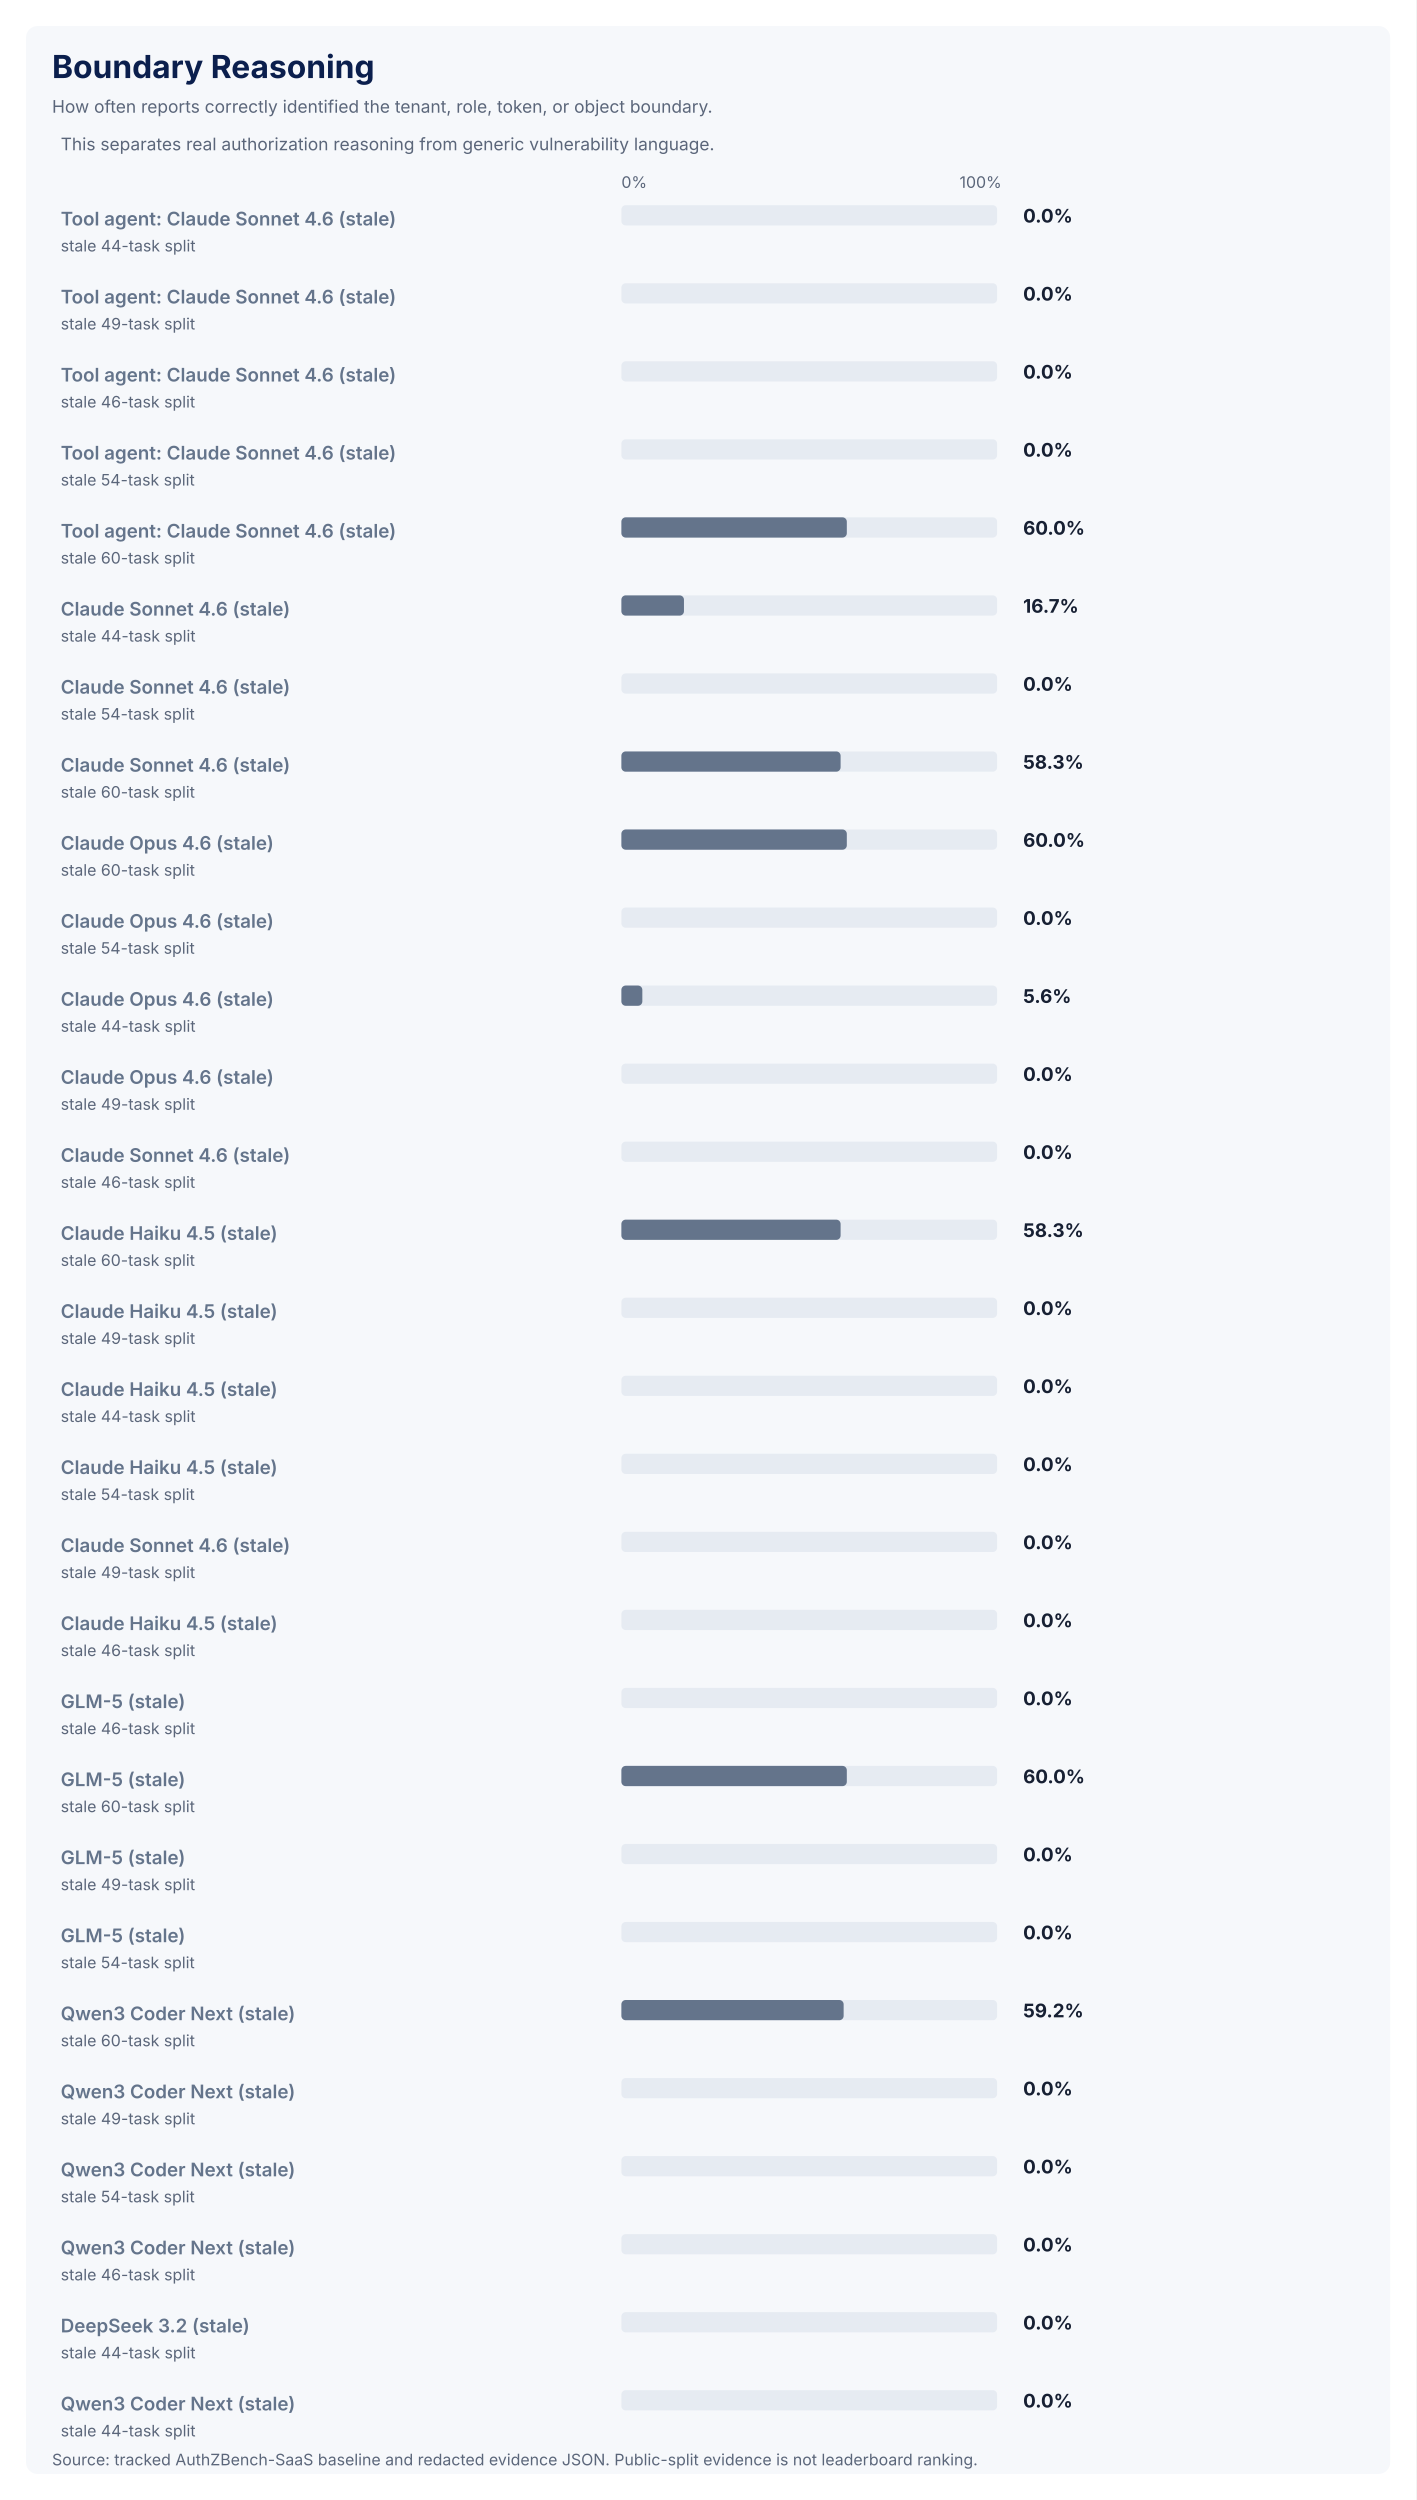
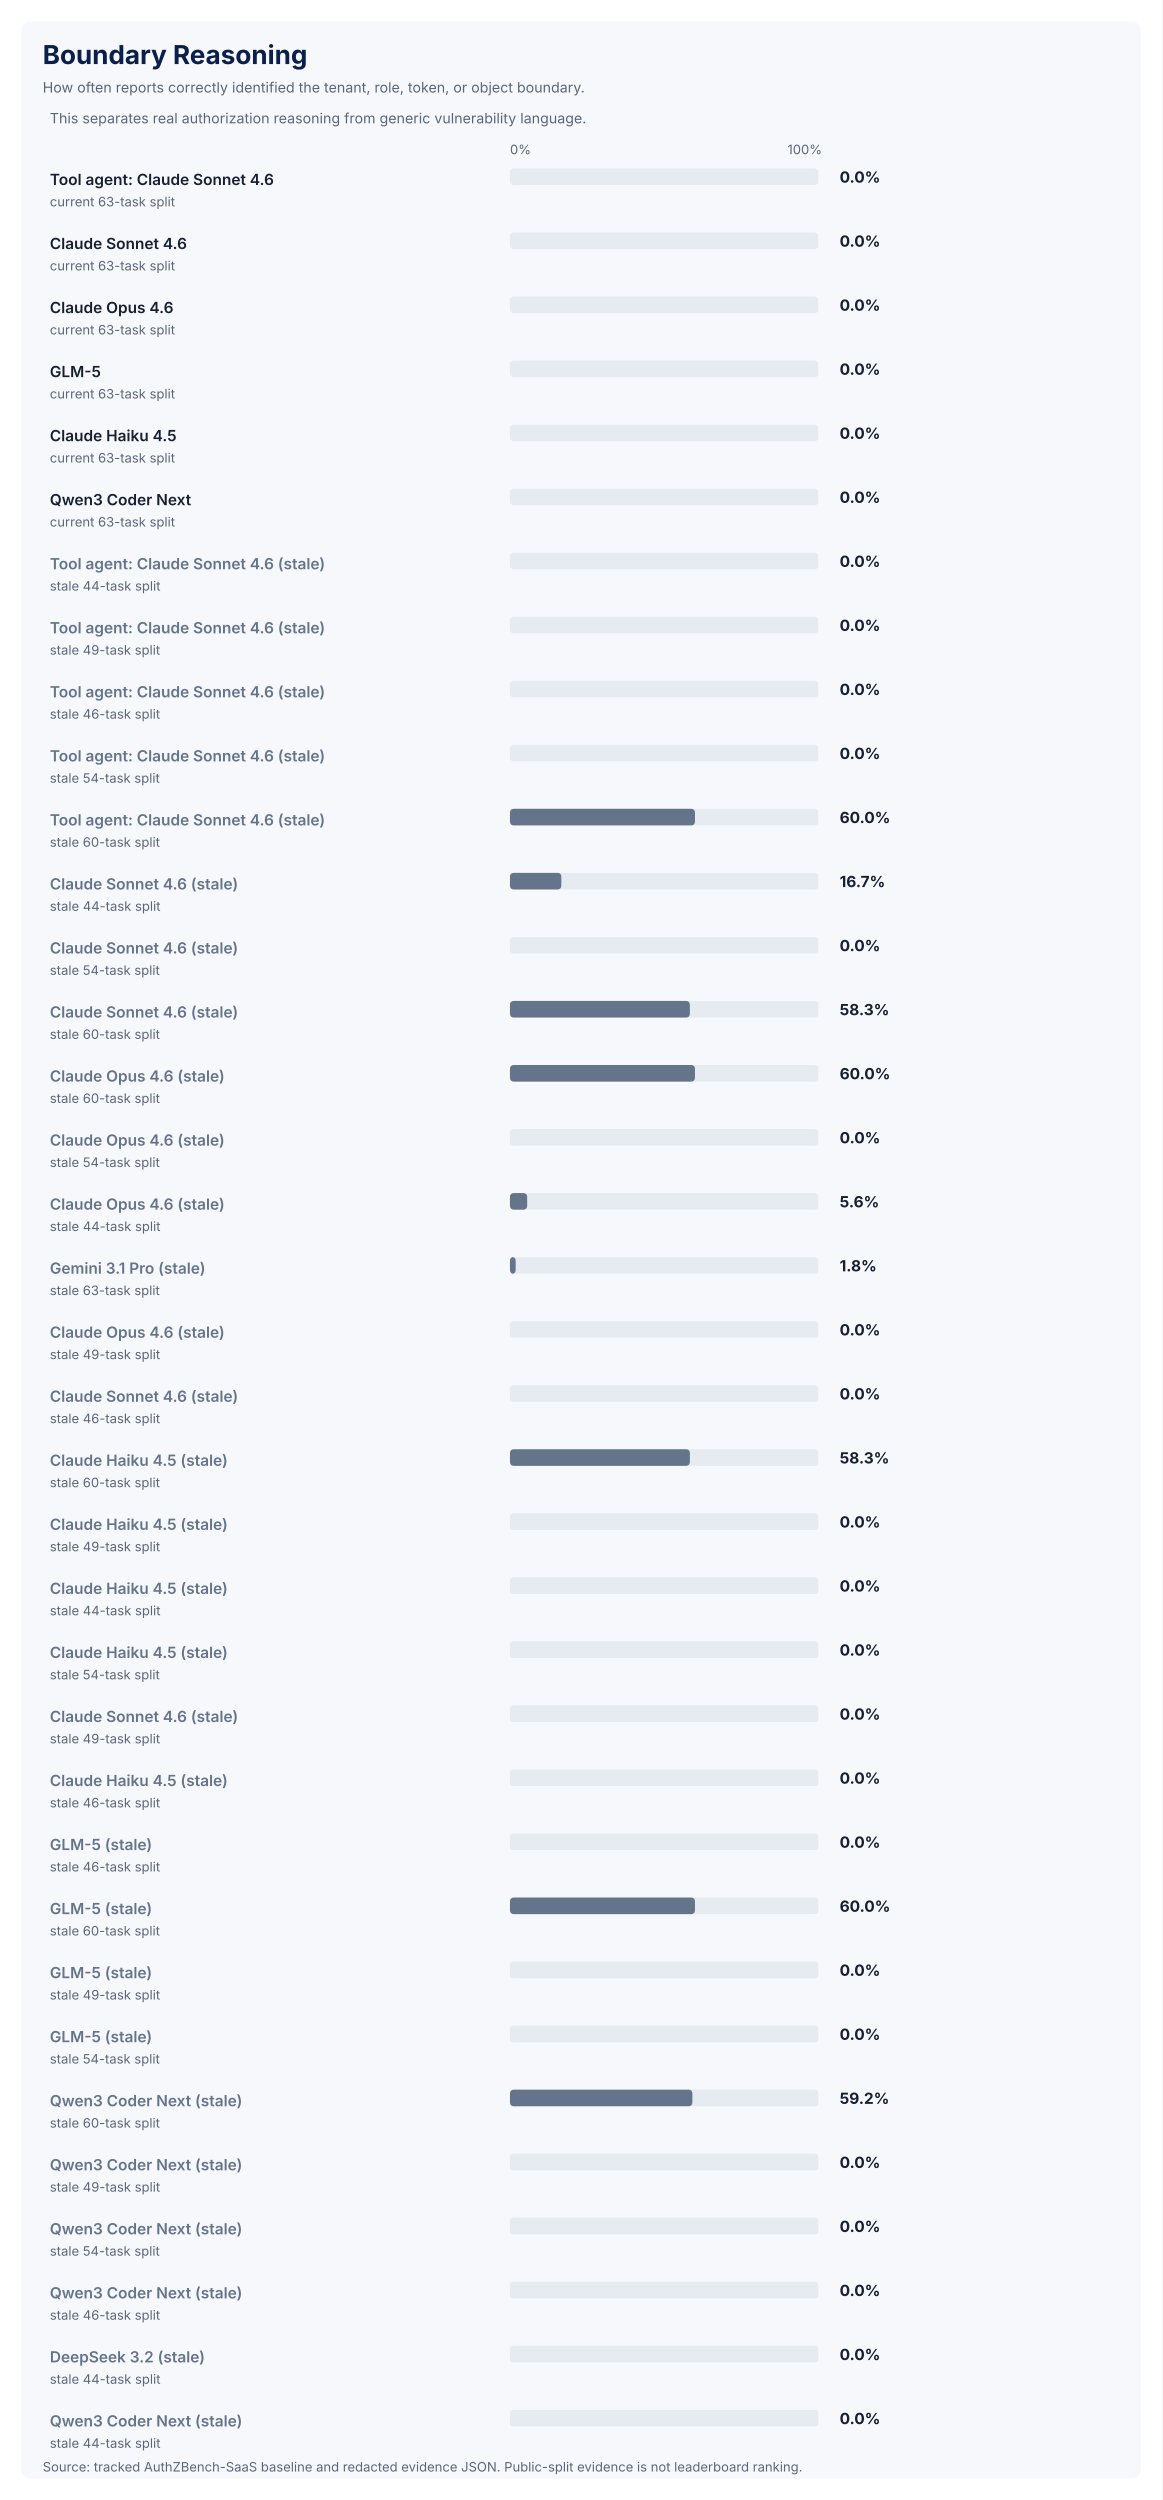
- <svg xmlns="http://www.w3.org/2000/svg" width="980" height="1730" viewBox="0 0 980 1730" role="img" aria-labelledby="title desc">
-   <rect x="0.0" y="0.0" width="980.0" height="1730.0" rx="0" fill="#ffffff" />
-   <rect x="18.0" y="18.0" width="944.0" height="1694.0" rx="8" fill="#f6f8fb" />
+ <svg xmlns="http://www.w3.org/2000/svg" width="980" height="2108" viewBox="0 0 980 2108" role="img" aria-labelledby="title desc">
+   <rect x="0.0" y="0.0" width="980.0" height="2108.0" rx="0" fill="#ffffff" />
+   <rect x="18.0" y="18.0" width="944.0" height="2072.0" rx="8" fill="#f6f8fb" />
  <text x="36.0" y="54.0" fill="#0b1f4d" font-family="Inter, Arial, sans-serif" font-size="22" font-weight="700">Boundary Reasoning</text>
  <text x="36.0" y="78.0" fill="#5b667a" font-family="Inter, Arial, sans-serif" font-size="12" font-weight="400">How often reports correctly identified the tenant, role, token, or object boundary.</text>
  <text x="42.0" y="104.0" fill="#5b667a" font-family="Inter, Arial, sans-serif" font-size="12" font-weight="400">This separates real authorization reasoning from generic vulnerability language.</text>
  <text x="430.0" y="130.0" fill="#5b667a" font-family="Inter, Arial, sans-serif" font-size="11" font-weight="400">0%</text>
  <text x="664.0" y="130.0" fill="#5b667a" font-family="Inter, Arial, sans-serif" font-size="11" font-weight="400">100%</text>
-   <text x="42.0" y="156.0" fill="#64748b" font-family="Inter, Arial, sans-serif" font-size="13" font-weight="600">Tool agent: Claude Sonnet 4.6 (stale)</text>
-   <text x="42.0" y="174.0" fill="#5b667a" font-family="Inter, Arial, sans-serif" font-size="11" font-weight="400">stale 44-task split</text>
+   <text x="42.0" y="156.0" fill="#172033" font-family="Inter, Arial, sans-serif" font-size="13" font-weight="600">Tool agent: Claude Sonnet 4.6</text>
+   <text x="42.0" y="174.0" fill="#5b667a" font-family="Inter, Arial, sans-serif" font-size="11" font-weight="400">current 63-task split</text>
  <rect x="430.0" y="142.0" width="260.0" height="14.0" rx="3" fill="#e6ebf2" />
-   <rect x="430.0" y="142.0" width="0.0" height="14.0" rx="3" fill="#64748b" />
+   <rect x="430.0" y="142.0" width="0.0" height="14.0" rx="3" fill="#f59e0b" />
  <text x="708.0" y="154.0" fill="#172033" font-family="Inter, Arial, sans-serif" font-size="13" font-weight="700">0.0%</text>
-   <text x="42.0" y="210.0" fill="#64748b" font-family="Inter, Arial, sans-serif" font-size="13" font-weight="600">Tool agent: Claude Sonnet 4.6 (stale)</text>
-   <text x="42.0" y="228.0" fill="#5b667a" font-family="Inter, Arial, sans-serif" font-size="11" font-weight="400">stale 49-task split</text>
+   <text x="42.0" y="210.0" fill="#172033" font-family="Inter, Arial, sans-serif" font-size="13" font-weight="600">Claude Sonnet 4.6</text>
+   <text x="42.0" y="228.0" fill="#5b667a" font-family="Inter, Arial, sans-serif" font-size="11" font-weight="400">current 63-task split</text>
  <rect x="430.0" y="196.0" width="260.0" height="14.0" rx="3" fill="#e6ebf2" />
-   <rect x="430.0" y="196.0" width="0.0" height="14.0" rx="3" fill="#64748b" />
+   <rect x="430.0" y="196.0" width="0.0" height="14.0" rx="3" fill="#f59e0b" />
  <text x="708.0" y="208.0" fill="#172033" font-family="Inter, Arial, sans-serif" font-size="13" font-weight="700">0.0%</text>
-   <text x="42.0" y="264.0" fill="#64748b" font-family="Inter, Arial, sans-serif" font-size="13" font-weight="600">Tool agent: Claude Sonnet 4.6 (stale)</text>
-   <text x="42.0" y="282.0" fill="#5b667a" font-family="Inter, Arial, sans-serif" font-size="11" font-weight="400">stale 46-task split</text>
+   <text x="42.0" y="264.0" fill="#172033" font-family="Inter, Arial, sans-serif" font-size="13" font-weight="600">Claude Opus 4.6</text>
+   <text x="42.0" y="282.0" fill="#5b667a" font-family="Inter, Arial, sans-serif" font-size="11" font-weight="400">current 63-task split</text>
  <rect x="430.0" y="250.0" width="260.0" height="14.0" rx="3" fill="#e6ebf2" />
-   <rect x="430.0" y="250.0" width="0.0" height="14.0" rx="3" fill="#64748b" />
+   <rect x="430.0" y="250.0" width="0.0" height="14.0" rx="3" fill="#f59e0b" />
  <text x="708.0" y="262.0" fill="#172033" font-family="Inter, Arial, sans-serif" font-size="13" font-weight="700">0.0%</text>
-   <text x="42.0" y="318.0" fill="#64748b" font-family="Inter, Arial, sans-serif" font-size="13" font-weight="600">Tool agent: Claude Sonnet 4.6 (stale)</text>
-   <text x="42.0" y="336.0" fill="#5b667a" font-family="Inter, Arial, sans-serif" font-size="11" font-weight="400">stale 54-task split</text>
+   <text x="42.0" y="318.0" fill="#172033" font-family="Inter, Arial, sans-serif" font-size="13" font-weight="600">GLM-5</text>
+   <text x="42.0" y="336.0" fill="#5b667a" font-family="Inter, Arial, sans-serif" font-size="11" font-weight="400">current 63-task split</text>
  <rect x="430.0" y="304.0" width="260.0" height="14.0" rx="3" fill="#e6ebf2" />
-   <rect x="430.0" y="304.0" width="0.0" height="14.0" rx="3" fill="#64748b" />
+   <rect x="430.0" y="304.0" width="0.0" height="14.0" rx="3" fill="#f59e0b" />
  <text x="708.0" y="316.0" fill="#172033" font-family="Inter, Arial, sans-serif" font-size="13" font-weight="700">0.0%</text>
-   <text x="42.0" y="372.0" fill="#64748b" font-family="Inter, Arial, sans-serif" font-size="13" font-weight="600">Tool agent: Claude Sonnet 4.6 (stale)</text>
-   <text x="42.0" y="390.0" fill="#5b667a" font-family="Inter, Arial, sans-serif" font-size="11" font-weight="400">stale 60-task split</text>
+   <text x="42.0" y="372.0" fill="#172033" font-family="Inter, Arial, sans-serif" font-size="13" font-weight="600">Claude Haiku 4.5</text>
+   <text x="42.0" y="390.0" fill="#5b667a" font-family="Inter, Arial, sans-serif" font-size="11" font-weight="400">current 63-task split</text>
  <rect x="430.0" y="358.0" width="260.0" height="14.0" rx="3" fill="#e6ebf2" />
-   <rect x="430.0" y="358.0" width="156.0" height="14.0" rx="3" fill="#64748b" />
-   <text x="708.0" y="370.0" fill="#172033" font-family="Inter, Arial, sans-serif" font-size="13" font-weight="700">60.0%</text>
-   <text x="42.0" y="426.0" fill="#64748b" font-family="Inter, Arial, sans-serif" font-size="13" font-weight="600">Claude Sonnet 4.6 (stale)</text>
-   <text x="42.0" y="444.0" fill="#5b667a" font-family="Inter, Arial, sans-serif" font-size="11" font-weight="400">stale 44-task split</text>
+   <rect x="430.0" y="358.0" width="0.0" height="14.0" rx="3" fill="#f59e0b" />
+   <text x="708.0" y="370.0" fill="#172033" font-family="Inter, Arial, sans-serif" font-size="13" font-weight="700">0.0%</text>
+   <text x="42.0" y="426.0" fill="#172033" font-family="Inter, Arial, sans-serif" font-size="13" font-weight="600">Qwen3 Coder Next</text>
+   <text x="42.0" y="444.0" fill="#5b667a" font-family="Inter, Arial, sans-serif" font-size="11" font-weight="400">current 63-task split</text>
  <rect x="430.0" y="412.0" width="260.0" height="14.0" rx="3" fill="#e6ebf2" />
-   <rect x="430.0" y="412.0" width="43.3" height="14.0" rx="3" fill="#64748b" />
-   <text x="708.0" y="424.0" fill="#172033" font-family="Inter, Arial, sans-serif" font-size="13" font-weight="700">16.7%</text>
-   <text x="42.0" y="480.0" fill="#64748b" font-family="Inter, Arial, sans-serif" font-size="13" font-weight="600">Claude Sonnet 4.6 (stale)</text>
-   <text x="42.0" y="498.0" fill="#5b667a" font-family="Inter, Arial, sans-serif" font-size="11" font-weight="400">stale 54-task split</text>
+   <rect x="430.0" y="412.0" width="0.0" height="14.0" rx="3" fill="#f59e0b" />
+   <text x="708.0" y="424.0" fill="#172033" font-family="Inter, Arial, sans-serif" font-size="13" font-weight="700">0.0%</text>
+   <text x="42.0" y="480.0" fill="#64748b" font-family="Inter, Arial, sans-serif" font-size="13" font-weight="600">Tool agent: Claude Sonnet 4.6 (stale)</text>
+   <text x="42.0" y="498.0" fill="#5b667a" font-family="Inter, Arial, sans-serif" font-size="11" font-weight="400">stale 44-task split</text>
  <rect x="430.0" y="466.0" width="260.0" height="14.0" rx="3" fill="#e6ebf2" />
  <rect x="430.0" y="466.0" width="0.0" height="14.0" rx="3" fill="#64748b" />
  <text x="708.0" y="478.0" fill="#172033" font-family="Inter, Arial, sans-serif" font-size="13" font-weight="700">0.0%</text>
-   <text x="42.0" y="534.0" fill="#64748b" font-family="Inter, Arial, sans-serif" font-size="13" font-weight="600">Claude Sonnet 4.6 (stale)</text>
-   <text x="42.0" y="552.0" fill="#5b667a" font-family="Inter, Arial, sans-serif" font-size="11" font-weight="400">stale 60-task split</text>
+   <text x="42.0" y="534.0" fill="#64748b" font-family="Inter, Arial, sans-serif" font-size="13" font-weight="600">Tool agent: Claude Sonnet 4.6 (stale)</text>
+   <text x="42.0" y="552.0" fill="#5b667a" font-family="Inter, Arial, sans-serif" font-size="11" font-weight="400">stale 49-task split</text>
  <rect x="430.0" y="520.0" width="260.0" height="14.0" rx="3" fill="#e6ebf2" />
-   <rect x="430.0" y="520.0" width="151.7" height="14.0" rx="3" fill="#64748b" />
-   <text x="708.0" y="532.0" fill="#172033" font-family="Inter, Arial, sans-serif" font-size="13" font-weight="700">58.3%</text>
-   <text x="42.0" y="588.0" fill="#64748b" font-family="Inter, Arial, sans-serif" font-size="13" font-weight="600">Claude Opus 4.6 (stale)</text>
-   <text x="42.0" y="606.0" fill="#5b667a" font-family="Inter, Arial, sans-serif" font-size="11" font-weight="400">stale 60-task split</text>
+   <rect x="430.0" y="520.0" width="0.0" height="14.0" rx="3" fill="#64748b" />
+   <text x="708.0" y="532.0" fill="#172033" font-family="Inter, Arial, sans-serif" font-size="13" font-weight="700">0.0%</text>
+   <text x="42.0" y="588.0" fill="#64748b" font-family="Inter, Arial, sans-serif" font-size="13" font-weight="600">Tool agent: Claude Sonnet 4.6 (stale)</text>
+   <text x="42.0" y="606.0" fill="#5b667a" font-family="Inter, Arial, sans-serif" font-size="11" font-weight="400">stale 46-task split</text>
  <rect x="430.0" y="574.0" width="260.0" height="14.0" rx="3" fill="#e6ebf2" />
-   <rect x="430.0" y="574.0" width="156.0" height="14.0" rx="3" fill="#64748b" />
-   <text x="708.0" y="586.0" fill="#172033" font-family="Inter, Arial, sans-serif" font-size="13" font-weight="700">60.0%</text>
-   <text x="42.0" y="642.0" fill="#64748b" font-family="Inter, Arial, sans-serif" font-size="13" font-weight="600">Claude Opus 4.6 (stale)</text>
+   <rect x="430.0" y="574.0" width="0.0" height="14.0" rx="3" fill="#64748b" />
+   <text x="708.0" y="586.0" fill="#172033" font-family="Inter, Arial, sans-serif" font-size="13" font-weight="700">0.0%</text>
+   <text x="42.0" y="642.0" fill="#64748b" font-family="Inter, Arial, sans-serif" font-size="13" font-weight="600">Tool agent: Claude Sonnet 4.6 (stale)</text>
  <text x="42.0" y="660.0" fill="#5b667a" font-family="Inter, Arial, sans-serif" font-size="11" font-weight="400">stale 54-task split</text>
  <rect x="430.0" y="628.0" width="260.0" height="14.0" rx="3" fill="#e6ebf2" />
  <rect x="430.0" y="628.0" width="0.0" height="14.0" rx="3" fill="#64748b" />
  <text x="708.0" y="640.0" fill="#172033" font-family="Inter, Arial, sans-serif" font-size="13" font-weight="700">0.0%</text>
-   <text x="42.0" y="696.0" fill="#64748b" font-family="Inter, Arial, sans-serif" font-size="13" font-weight="600">Claude Opus 4.6 (stale)</text>
-   <text x="42.0" y="714.0" fill="#5b667a" font-family="Inter, Arial, sans-serif" font-size="11" font-weight="400">stale 44-task split</text>
+   <text x="42.0" y="696.0" fill="#64748b" font-family="Inter, Arial, sans-serif" font-size="13" font-weight="600">Tool agent: Claude Sonnet 4.6 (stale)</text>
+   <text x="42.0" y="714.0" fill="#5b667a" font-family="Inter, Arial, sans-serif" font-size="11" font-weight="400">stale 60-task split</text>
  <rect x="430.0" y="682.0" width="260.0" height="14.0" rx="3" fill="#e6ebf2" />
-   <rect x="430.0" y="682.0" width="14.5" height="14.0" rx="3" fill="#64748b" />
-   <text x="708.0" y="694.0" fill="#172033" font-family="Inter, Arial, sans-serif" font-size="13" font-weight="700">5.6%</text>
-   <text x="42.0" y="750.0" fill="#64748b" font-family="Inter, Arial, sans-serif" font-size="13" font-weight="600">Claude Opus 4.6 (stale)</text>
-   <text x="42.0" y="768.0" fill="#5b667a" font-family="Inter, Arial, sans-serif" font-size="11" font-weight="400">stale 49-task split</text>
+   <rect x="430.0" y="682.0" width="156.0" height="14.0" rx="3" fill="#64748b" />
+   <text x="708.0" y="694.0" fill="#172033" font-family="Inter, Arial, sans-serif" font-size="13" font-weight="700">60.0%</text>
+   <text x="42.0" y="750.0" fill="#64748b" font-family="Inter, Arial, sans-serif" font-size="13" font-weight="600">Claude Sonnet 4.6 (stale)</text>
+   <text x="42.0" y="768.0" fill="#5b667a" font-family="Inter, Arial, sans-serif" font-size="11" font-weight="400">stale 44-task split</text>
  <rect x="430.0" y="736.0" width="260.0" height="14.0" rx="3" fill="#e6ebf2" />
-   <rect x="430.0" y="736.0" width="0.0" height="14.0" rx="3" fill="#64748b" />
-   <text x="708.0" y="748.0" fill="#172033" font-family="Inter, Arial, sans-serif" font-size="13" font-weight="700">0.0%</text>
+   <rect x="430.0" y="736.0" width="43.3" height="14.0" rx="3" fill="#64748b" />
+   <text x="708.0" y="748.0" fill="#172033" font-family="Inter, Arial, sans-serif" font-size="13" font-weight="700">16.7%</text>
  <text x="42.0" y="804.0" fill="#64748b" font-family="Inter, Arial, sans-serif" font-size="13" font-weight="600">Claude Sonnet 4.6 (stale)</text>
-   <text x="42.0" y="822.0" fill="#5b667a" font-family="Inter, Arial, sans-serif" font-size="11" font-weight="400">stale 46-task split</text>
+   <text x="42.0" y="822.0" fill="#5b667a" font-family="Inter, Arial, sans-serif" font-size="11" font-weight="400">stale 54-task split</text>
  <rect x="430.0" y="790.0" width="260.0" height="14.0" rx="3" fill="#e6ebf2" />
  <rect x="430.0" y="790.0" width="0.0" height="14.0" rx="3" fill="#64748b" />
  <text x="708.0" y="802.0" fill="#172033" font-family="Inter, Arial, sans-serif" font-size="13" font-weight="700">0.0%</text>
-   <text x="42.0" y="858.0" fill="#64748b" font-family="Inter, Arial, sans-serif" font-size="13" font-weight="600">Claude Haiku 4.5 (stale)</text>
+   <text x="42.0" y="858.0" fill="#64748b" font-family="Inter, Arial, sans-serif" font-size="13" font-weight="600">Claude Sonnet 4.6 (stale)</text>
  <text x="42.0" y="876.0" fill="#5b667a" font-family="Inter, Arial, sans-serif" font-size="11" font-weight="400">stale 60-task split</text>
  <rect x="430.0" y="844.0" width="260.0" height="14.0" rx="3" fill="#e6ebf2" />
  <rect x="430.0" y="844.0" width="151.7" height="14.0" rx="3" fill="#64748b" />
  <text x="708.0" y="856.0" fill="#172033" font-family="Inter, Arial, sans-serif" font-size="13" font-weight="700">58.3%</text>
-   <text x="42.0" y="912.0" fill="#64748b" font-family="Inter, Arial, sans-serif" font-size="13" font-weight="600">Claude Haiku 4.5 (stale)</text>
-   <text x="42.0" y="930.0" fill="#5b667a" font-family="Inter, Arial, sans-serif" font-size="11" font-weight="400">stale 49-task split</text>
+   <text x="42.0" y="912.0" fill="#64748b" font-family="Inter, Arial, sans-serif" font-size="13" font-weight="600">Claude Opus 4.6 (stale)</text>
+   <text x="42.0" y="930.0" fill="#5b667a" font-family="Inter, Arial, sans-serif" font-size="11" font-weight="400">stale 60-task split</text>
  <rect x="430.0" y="898.0" width="260.0" height="14.0" rx="3" fill="#e6ebf2" />
-   <rect x="430.0" y="898.0" width="0.0" height="14.0" rx="3" fill="#64748b" />
-   <text x="708.0" y="910.0" fill="#172033" font-family="Inter, Arial, sans-serif" font-size="13" font-weight="700">0.0%</text>
-   <text x="42.0" y="966.0" fill="#64748b" font-family="Inter, Arial, sans-serif" font-size="13" font-weight="600">Claude Haiku 4.5 (stale)</text>
-   <text x="42.0" y="984.0" fill="#5b667a" font-family="Inter, Arial, sans-serif" font-size="11" font-weight="400">stale 44-task split</text>
+   <rect x="430.0" y="898.0" width="156.0" height="14.0" rx="3" fill="#64748b" />
+   <text x="708.0" y="910.0" fill="#172033" font-family="Inter, Arial, sans-serif" font-size="13" font-weight="700">60.0%</text>
+   <text x="42.0" y="966.0" fill="#64748b" font-family="Inter, Arial, sans-serif" font-size="13" font-weight="600">Claude Opus 4.6 (stale)</text>
+   <text x="42.0" y="984.0" fill="#5b667a" font-family="Inter, Arial, sans-serif" font-size="11" font-weight="400">stale 54-task split</text>
  <rect x="430.0" y="952.0" width="260.0" height="14.0" rx="3" fill="#e6ebf2" />
  <rect x="430.0" y="952.0" width="0.0" height="14.0" rx="3" fill="#64748b" />
  <text x="708.0" y="964.0" fill="#172033" font-family="Inter, Arial, sans-serif" font-size="13" font-weight="700">0.0%</text>
-   <text x="42.0" y="1020.0" fill="#64748b" font-family="Inter, Arial, sans-serif" font-size="13" font-weight="600">Claude Haiku 4.5 (stale)</text>
-   <text x="42.0" y="1038.0" fill="#5b667a" font-family="Inter, Arial, sans-serif" font-size="11" font-weight="400">stale 54-task split</text>
+   <text x="42.0" y="1020.0" fill="#64748b" font-family="Inter, Arial, sans-serif" font-size="13" font-weight="600">Claude Opus 4.6 (stale)</text>
+   <text x="42.0" y="1038.0" fill="#5b667a" font-family="Inter, Arial, sans-serif" font-size="11" font-weight="400">stale 44-task split</text>
  <rect x="430.0" y="1006.0" width="260.0" height="14.0" rx="3" fill="#e6ebf2" />
-   <rect x="430.0" y="1006.0" width="0.0" height="14.0" rx="3" fill="#64748b" />
-   <text x="708.0" y="1018.0" fill="#172033" font-family="Inter, Arial, sans-serif" font-size="13" font-weight="700">0.0%</text>
-   <text x="42.0" y="1074.0" fill="#64748b" font-family="Inter, Arial, sans-serif" font-size="13" font-weight="600">Claude Sonnet 4.6 (stale)</text>
-   <text x="42.0" y="1092.0" fill="#5b667a" font-family="Inter, Arial, sans-serif" font-size="11" font-weight="400">stale 49-task split</text>
+   <rect x="430.0" y="1006.0" width="14.5" height="14.0" rx="3" fill="#64748b" />
+   <text x="708.0" y="1018.0" fill="#172033" font-family="Inter, Arial, sans-serif" font-size="13" font-weight="700">5.6%</text>
+   <text x="42.0" y="1074.0" fill="#64748b" font-family="Inter, Arial, sans-serif" font-size="13" font-weight="600">Gemini 3.1 Pro (stale)</text>
+   <text x="42.0" y="1092.0" fill="#5b667a" font-family="Inter, Arial, sans-serif" font-size="11" font-weight="400">stale 63-task split</text>
  <rect x="430.0" y="1060.0" width="260.0" height="14.0" rx="3" fill="#e6ebf2" />
-   <rect x="430.0" y="1060.0" width="0.0" height="14.0" rx="3" fill="#64748b" />
-   <text x="708.0" y="1072.0" fill="#172033" font-family="Inter, Arial, sans-serif" font-size="13" font-weight="700">0.0%</text>
-   <text x="42.0" y="1128.0" fill="#64748b" font-family="Inter, Arial, sans-serif" font-size="13" font-weight="600">Claude Haiku 4.5 (stale)</text>
-   <text x="42.0" y="1146.0" fill="#5b667a" font-family="Inter, Arial, sans-serif" font-size="11" font-weight="400">stale 46-task split</text>
+   <rect x="430.0" y="1060.0" width="4.8" height="14.0" rx="3" fill="#64748b" />
+   <text x="708.0" y="1072.0" fill="#172033" font-family="Inter, Arial, sans-serif" font-size="13" font-weight="700">1.8%</text>
+   <text x="42.0" y="1128.0" fill="#64748b" font-family="Inter, Arial, sans-serif" font-size="13" font-weight="600">Claude Opus 4.6 (stale)</text>
+   <text x="42.0" y="1146.0" fill="#5b667a" font-family="Inter, Arial, sans-serif" font-size="11" font-weight="400">stale 49-task split</text>
  <rect x="430.0" y="1114.0" width="260.0" height="14.0" rx="3" fill="#e6ebf2" />
  <rect x="430.0" y="1114.0" width="0.0" height="14.0" rx="3" fill="#64748b" />
  <text x="708.0" y="1126.0" fill="#172033" font-family="Inter, Arial, sans-serif" font-size="13" font-weight="700">0.0%</text>
-   <text x="42.0" y="1182.0" fill="#64748b" font-family="Inter, Arial, sans-serif" font-size="13" font-weight="600">GLM-5 (stale)</text>
+   <text x="42.0" y="1182.0" fill="#64748b" font-family="Inter, Arial, sans-serif" font-size="13" font-weight="600">Claude Sonnet 4.6 (stale)</text>
  <text x="42.0" y="1200.0" fill="#5b667a" font-family="Inter, Arial, sans-serif" font-size="11" font-weight="400">stale 46-task split</text>
  <rect x="430.0" y="1168.0" width="260.0" height="14.0" rx="3" fill="#e6ebf2" />
  <rect x="430.0" y="1168.0" width="0.0" height="14.0" rx="3" fill="#64748b" />
  <text x="708.0" y="1180.0" fill="#172033" font-family="Inter, Arial, sans-serif" font-size="13" font-weight="700">0.0%</text>
-   <text x="42.0" y="1236.0" fill="#64748b" font-family="Inter, Arial, sans-serif" font-size="13" font-weight="600">GLM-5 (stale)</text>
+   <text x="42.0" y="1236.0" fill="#64748b" font-family="Inter, Arial, sans-serif" font-size="13" font-weight="600">Claude Haiku 4.5 (stale)</text>
  <text x="42.0" y="1254.0" fill="#5b667a" font-family="Inter, Arial, sans-serif" font-size="11" font-weight="400">stale 60-task split</text>
  <rect x="430.0" y="1222.0" width="260.0" height="14.0" rx="3" fill="#e6ebf2" />
-   <rect x="430.0" y="1222.0" width="156.0" height="14.0" rx="3" fill="#64748b" />
-   <text x="708.0" y="1234.0" fill="#172033" font-family="Inter, Arial, sans-serif" font-size="13" font-weight="700">60.0%</text>
-   <text x="42.0" y="1290.0" fill="#64748b" font-family="Inter, Arial, sans-serif" font-size="13" font-weight="600">GLM-5 (stale)</text>
+   <rect x="430.0" y="1222.0" width="151.7" height="14.0" rx="3" fill="#64748b" />
+   <text x="708.0" y="1234.0" fill="#172033" font-family="Inter, Arial, sans-serif" font-size="13" font-weight="700">58.3%</text>
+   <text x="42.0" y="1290.0" fill="#64748b" font-family="Inter, Arial, sans-serif" font-size="13" font-weight="600">Claude Haiku 4.5 (stale)</text>
  <text x="42.0" y="1308.0" fill="#5b667a" font-family="Inter, Arial, sans-serif" font-size="11" font-weight="400">stale 49-task split</text>
  <rect x="430.0" y="1276.0" width="260.0" height="14.0" rx="3" fill="#e6ebf2" />
  <rect x="430.0" y="1276.0" width="0.0" height="14.0" rx="3" fill="#64748b" />
  <text x="708.0" y="1288.0" fill="#172033" font-family="Inter, Arial, sans-serif" font-size="13" font-weight="700">0.0%</text>
-   <text x="42.0" y="1344.0" fill="#64748b" font-family="Inter, Arial, sans-serif" font-size="13" font-weight="600">GLM-5 (stale)</text>
-   <text x="42.0" y="1362.0" fill="#5b667a" font-family="Inter, Arial, sans-serif" font-size="11" font-weight="400">stale 54-task split</text>
+   <text x="42.0" y="1344.0" fill="#64748b" font-family="Inter, Arial, sans-serif" font-size="13" font-weight="600">Claude Haiku 4.5 (stale)</text>
+   <text x="42.0" y="1362.0" fill="#5b667a" font-family="Inter, Arial, sans-serif" font-size="11" font-weight="400">stale 44-task split</text>
  <rect x="430.0" y="1330.0" width="260.0" height="14.0" rx="3" fill="#e6ebf2" />
  <rect x="430.0" y="1330.0" width="0.0" height="14.0" rx="3" fill="#64748b" />
  <text x="708.0" y="1342.0" fill="#172033" font-family="Inter, Arial, sans-serif" font-size="13" font-weight="700">0.0%</text>
-   <text x="42.0" y="1398.0" fill="#64748b" font-family="Inter, Arial, sans-serif" font-size="13" font-weight="600">Qwen3 Coder Next (stale)</text>
-   <text x="42.0" y="1416.0" fill="#5b667a" font-family="Inter, Arial, sans-serif" font-size="11" font-weight="400">stale 60-task split</text>
+   <text x="42.0" y="1398.0" fill="#64748b" font-family="Inter, Arial, sans-serif" font-size="13" font-weight="600">Claude Haiku 4.5 (stale)</text>
+   <text x="42.0" y="1416.0" fill="#5b667a" font-family="Inter, Arial, sans-serif" font-size="11" font-weight="400">stale 54-task split</text>
  <rect x="430.0" y="1384.0" width="260.0" height="14.0" rx="3" fill="#e6ebf2" />
-   <rect x="430.0" y="1384.0" width="153.8" height="14.0" rx="3" fill="#64748b" />
-   <text x="708.0" y="1396.0" fill="#172033" font-family="Inter, Arial, sans-serif" font-size="13" font-weight="700">59.2%</text>
-   <text x="42.0" y="1452.0" fill="#64748b" font-family="Inter, Arial, sans-serif" font-size="13" font-weight="600">Qwen3 Coder Next (stale)</text>
+   <rect x="430.0" y="1384.0" width="0.0" height="14.0" rx="3" fill="#64748b" />
+   <text x="708.0" y="1396.0" fill="#172033" font-family="Inter, Arial, sans-serif" font-size="13" font-weight="700">0.0%</text>
+   <text x="42.0" y="1452.0" fill="#64748b" font-family="Inter, Arial, sans-serif" font-size="13" font-weight="600">Claude Sonnet 4.6 (stale)</text>
  <text x="42.0" y="1470.0" fill="#5b667a" font-family="Inter, Arial, sans-serif" font-size="11" font-weight="400">stale 49-task split</text>
  <rect x="430.0" y="1438.0" width="260.0" height="14.0" rx="3" fill="#e6ebf2" />
  <rect x="430.0" y="1438.0" width="0.0" height="14.0" rx="3" fill="#64748b" />
  <text x="708.0" y="1450.0" fill="#172033" font-family="Inter, Arial, sans-serif" font-size="13" font-weight="700">0.0%</text>
-   <text x="42.0" y="1506.0" fill="#64748b" font-family="Inter, Arial, sans-serif" font-size="13" font-weight="600">Qwen3 Coder Next (stale)</text>
-   <text x="42.0" y="1524.0" fill="#5b667a" font-family="Inter, Arial, sans-serif" font-size="11" font-weight="400">stale 54-task split</text>
+   <text x="42.0" y="1506.0" fill="#64748b" font-family="Inter, Arial, sans-serif" font-size="13" font-weight="600">Claude Haiku 4.5 (stale)</text>
+   <text x="42.0" y="1524.0" fill="#5b667a" font-family="Inter, Arial, sans-serif" font-size="11" font-weight="400">stale 46-task split</text>
  <rect x="430.0" y="1492.0" width="260.0" height="14.0" rx="3" fill="#e6ebf2" />
  <rect x="430.0" y="1492.0" width="0.0" height="14.0" rx="3" fill="#64748b" />
  <text x="708.0" y="1504.0" fill="#172033" font-family="Inter, Arial, sans-serif" font-size="13" font-weight="700">0.0%</text>
-   <text x="42.0" y="1560.0" fill="#64748b" font-family="Inter, Arial, sans-serif" font-size="13" font-weight="600">Qwen3 Coder Next (stale)</text>
+   <text x="42.0" y="1560.0" fill="#64748b" font-family="Inter, Arial, sans-serif" font-size="13" font-weight="600">GLM-5 (stale)</text>
  <text x="42.0" y="1578.0" fill="#5b667a" font-family="Inter, Arial, sans-serif" font-size="11" font-weight="400">stale 46-task split</text>
  <rect x="430.0" y="1546.0" width="260.0" height="14.0" rx="3" fill="#e6ebf2" />
  <rect x="430.0" y="1546.0" width="0.0" height="14.0" rx="3" fill="#64748b" />
  <text x="708.0" y="1558.0" fill="#172033" font-family="Inter, Arial, sans-serif" font-size="13" font-weight="700">0.0%</text>
-   <text x="42.0" y="1614.0" fill="#64748b" font-family="Inter, Arial, sans-serif" font-size="13" font-weight="600">DeepSeek 3.2 (stale)</text>
-   <text x="42.0" y="1632.0" fill="#5b667a" font-family="Inter, Arial, sans-serif" font-size="11" font-weight="400">stale 44-task split</text>
+   <text x="42.0" y="1614.0" fill="#64748b" font-family="Inter, Arial, sans-serif" font-size="13" font-weight="600">GLM-5 (stale)</text>
+   <text x="42.0" y="1632.0" fill="#5b667a" font-family="Inter, Arial, sans-serif" font-size="11" font-weight="400">stale 60-task split</text>
  <rect x="430.0" y="1600.0" width="260.0" height="14.0" rx="3" fill="#e6ebf2" />
-   <rect x="430.0" y="1600.0" width="0.0" height="14.0" rx="3" fill="#64748b" />
-   <text x="708.0" y="1612.0" fill="#172033" font-family="Inter, Arial, sans-serif" font-size="13" font-weight="700">0.0%</text>
-   <text x="42.0" y="1668.0" fill="#64748b" font-family="Inter, Arial, sans-serif" font-size="13" font-weight="600">Qwen3 Coder Next (stale)</text>
-   <text x="42.0" y="1686.0" fill="#5b667a" font-family="Inter, Arial, sans-serif" font-size="11" font-weight="400">stale 44-task split</text>
+   <rect x="430.0" y="1600.0" width="156.0" height="14.0" rx="3" fill="#64748b" />
+   <text x="708.0" y="1612.0" fill="#172033" font-family="Inter, Arial, sans-serif" font-size="13" font-weight="700">60.0%</text>
+   <text x="42.0" y="1668.0" fill="#64748b" font-family="Inter, Arial, sans-serif" font-size="13" font-weight="600">GLM-5 (stale)</text>
+   <text x="42.0" y="1686.0" fill="#5b667a" font-family="Inter, Arial, sans-serif" font-size="11" font-weight="400">stale 49-task split</text>
  <rect x="430.0" y="1654.0" width="260.0" height="14.0" rx="3" fill="#e6ebf2" />
  <rect x="430.0" y="1654.0" width="0.0" height="14.0" rx="3" fill="#64748b" />
  <text x="708.0" y="1666.0" fill="#172033" font-family="Inter, Arial, sans-serif" font-size="13" font-weight="700">0.0%</text>
-   <text x="36.0" y="1706.0" fill="#5b667a" font-family="Inter, Arial, sans-serif" font-size="11" font-weight="400">Source: tracked AuthZBench-SaaS baseline and redacted evidence JSON. Public-split evidence is not leaderboard ranking.</text>
+   <text x="42.0" y="1722.0" fill="#64748b" font-family="Inter, Arial, sans-serif" font-size="13" font-weight="600">GLM-5 (stale)</text>
+   <text x="42.0" y="1740.0" fill="#5b667a" font-family="Inter, Arial, sans-serif" font-size="11" font-weight="400">stale 54-task split</text>
+   <rect x="430.0" y="1708.0" width="260.0" height="14.0" rx="3" fill="#e6ebf2" />
+   <rect x="430.0" y="1708.0" width="0.0" height="14.0" rx="3" fill="#64748b" />
+   <text x="708.0" y="1720.0" fill="#172033" font-family="Inter, Arial, sans-serif" font-size="13" font-weight="700">0.0%</text>
+   <text x="42.0" y="1776.0" fill="#64748b" font-family="Inter, Arial, sans-serif" font-size="13" font-weight="600">Qwen3 Coder Next (stale)</text>
+   <text x="42.0" y="1794.0" fill="#5b667a" font-family="Inter, Arial, sans-serif" font-size="11" font-weight="400">stale 60-task split</text>
+   <rect x="430.0" y="1762.0" width="260.0" height="14.0" rx="3" fill="#e6ebf2" />
+   <rect x="430.0" y="1762.0" width="153.8" height="14.0" rx="3" fill="#64748b" />
+   <text x="708.0" y="1774.0" fill="#172033" font-family="Inter, Arial, sans-serif" font-size="13" font-weight="700">59.2%</text>
+   <text x="42.0" y="1830.0" fill="#64748b" font-family="Inter, Arial, sans-serif" font-size="13" font-weight="600">Qwen3 Coder Next (stale)</text>
+   <text x="42.0" y="1848.0" fill="#5b667a" font-family="Inter, Arial, sans-serif" font-size="11" font-weight="400">stale 49-task split</text>
+   <rect x="430.0" y="1816.0" width="260.0" height="14.0" rx="3" fill="#e6ebf2" />
+   <rect x="430.0" y="1816.0" width="0.0" height="14.0" rx="3" fill="#64748b" />
+   <text x="708.0" y="1828.0" fill="#172033" font-family="Inter, Arial, sans-serif" font-size="13" font-weight="700">0.0%</text>
+   <text x="42.0" y="1884.0" fill="#64748b" font-family="Inter, Arial, sans-serif" font-size="13" font-weight="600">Qwen3 Coder Next (stale)</text>
+   <text x="42.0" y="1902.0" fill="#5b667a" font-family="Inter, Arial, sans-serif" font-size="11" font-weight="400">stale 54-task split</text>
+   <rect x="430.0" y="1870.0" width="260.0" height="14.0" rx="3" fill="#e6ebf2" />
+   <rect x="430.0" y="1870.0" width="0.0" height="14.0" rx="3" fill="#64748b" />
+   <text x="708.0" y="1882.0" fill="#172033" font-family="Inter, Arial, sans-serif" font-size="13" font-weight="700">0.0%</text>
+   <text x="42.0" y="1938.0" fill="#64748b" font-family="Inter, Arial, sans-serif" font-size="13" font-weight="600">Qwen3 Coder Next (stale)</text>
+   <text x="42.0" y="1956.0" fill="#5b667a" font-family="Inter, Arial, sans-serif" font-size="11" font-weight="400">stale 46-task split</text>
+   <rect x="430.0" y="1924.0" width="260.0" height="14.0" rx="3" fill="#e6ebf2" />
+   <rect x="430.0" y="1924.0" width="0.0" height="14.0" rx="3" fill="#64748b" />
+   <text x="708.0" y="1936.0" fill="#172033" font-family="Inter, Arial, sans-serif" font-size="13" font-weight="700">0.0%</text>
+   <text x="42.0" y="1992.0" fill="#64748b" font-family="Inter, Arial, sans-serif" font-size="13" font-weight="600">DeepSeek 3.2 (stale)</text>
+   <text x="42.0" y="2010.0" fill="#5b667a" font-family="Inter, Arial, sans-serif" font-size="11" font-weight="400">stale 44-task split</text>
+   <rect x="430.0" y="1978.0" width="260.0" height="14.0" rx="3" fill="#e6ebf2" />
+   <rect x="430.0" y="1978.0" width="0.0" height="14.0" rx="3" fill="#64748b" />
+   <text x="708.0" y="1990.0" fill="#172033" font-family="Inter, Arial, sans-serif" font-size="13" font-weight="700">0.0%</text>
+   <text x="42.0" y="2046.0" fill="#64748b" font-family="Inter, Arial, sans-serif" font-size="13" font-weight="600">Qwen3 Coder Next (stale)</text>
+   <text x="42.0" y="2064.0" fill="#5b667a" font-family="Inter, Arial, sans-serif" font-size="11" font-weight="400">stale 44-task split</text>
+   <rect x="430.0" y="2032.0" width="260.0" height="14.0" rx="3" fill="#e6ebf2" />
+   <rect x="430.0" y="2032.0" width="0.0" height="14.0" rx="3" fill="#64748b" />
+   <text x="708.0" y="2044.0" fill="#172033" font-family="Inter, Arial, sans-serif" font-size="13" font-weight="700">0.0%</text>
+   <text x="36.0" y="2084.0" fill="#5b667a" font-family="Inter, Arial, sans-serif" font-size="11" font-weight="400">Source: tracked AuthZBench-SaaS baseline and redacted evidence JSON. Public-split evidence is not leaderboard ranking.</text>
</svg>
